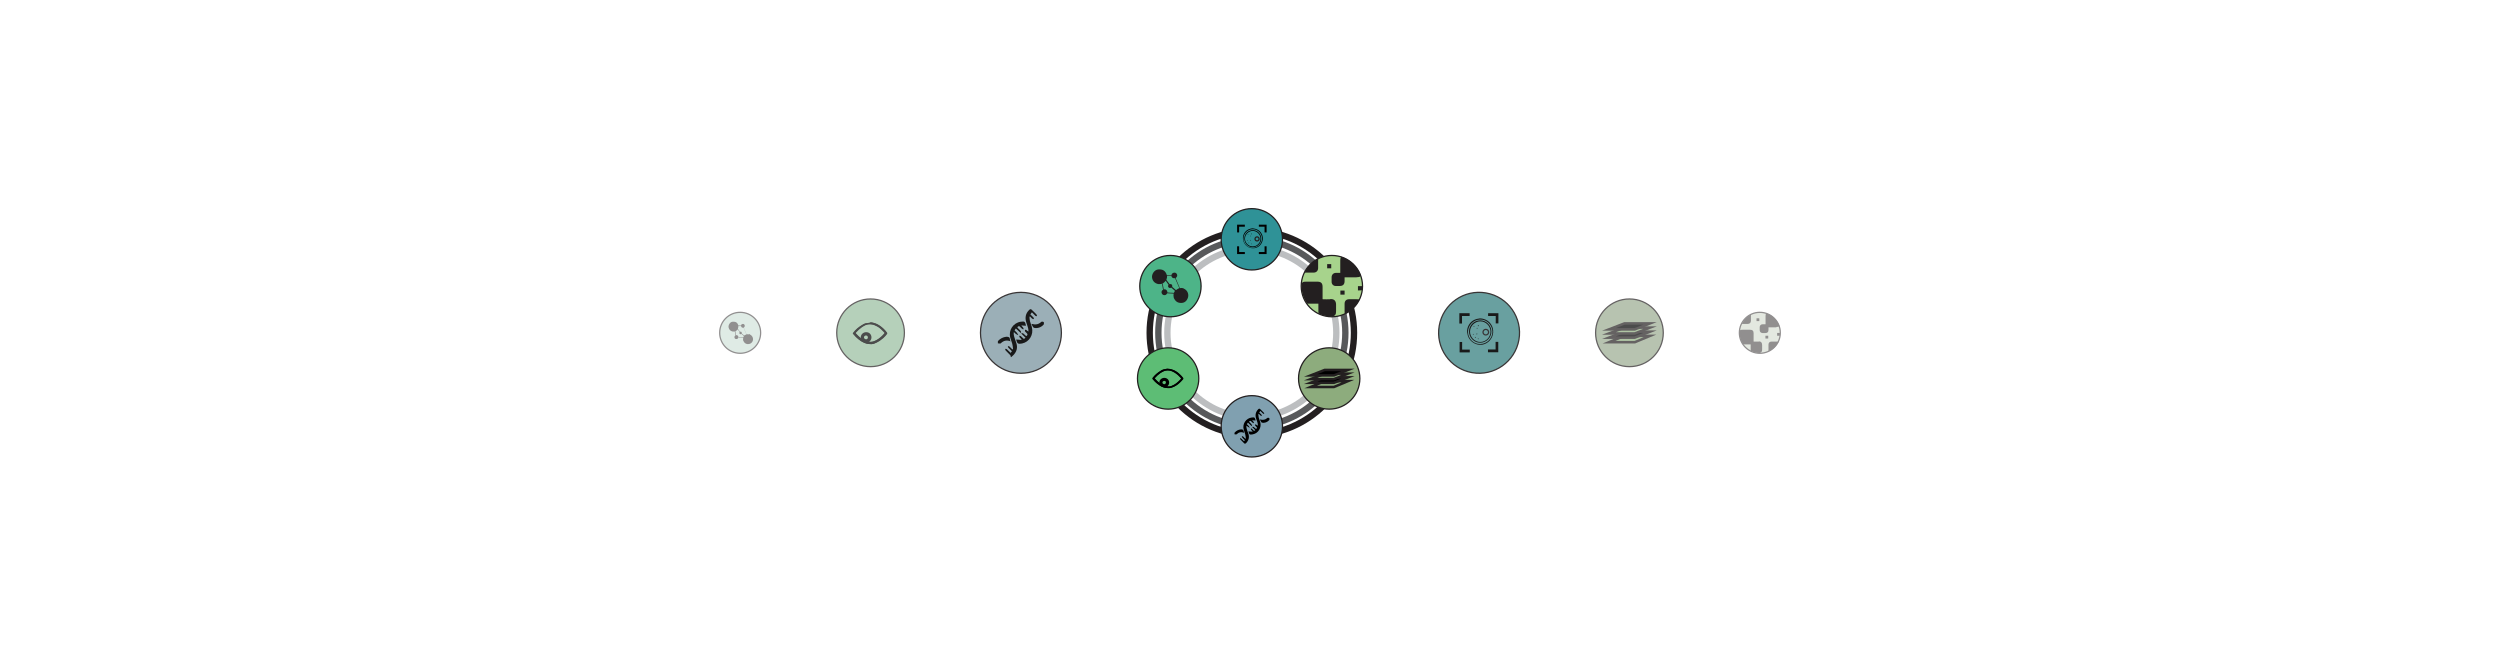
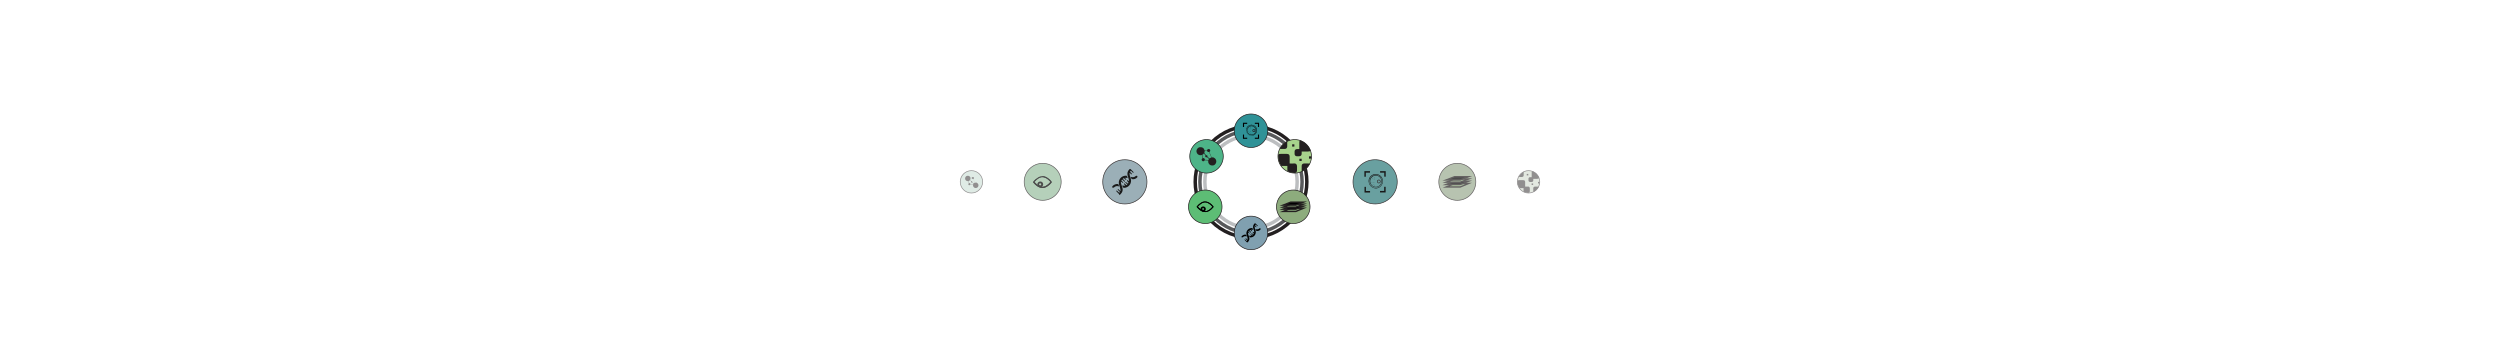
- <svg xmlns="http://www.w3.org/2000/svg" id="Layer_2" data-name="Layer 2" version="1.1" viewBox="0 0 1965.1 523.2">
+ <svg xmlns="http://www.w3.org/2000/svg" id="Layer_2" data-name="Layer 2" version="1.1" viewBox="0 0 3596.7 523.2">
  <defs>
    <style>
      .cls-1 {
        fill: #99aa8f;
      }

      .cls-1, .cls-2, .cls-3, .cls-4, .cls-5, .cls-6, .cls-7, .cls-8, .cls-9, .cls-10, .cls-11, .cls-12, .cls-13, .cls-14, .cls-15, .cls-16 {
        stroke: #231f20;
      }

      .cls-1, .cls-2, .cls-3, .cls-4, .cls-5, .cls-6, .cls-7, .cls-8, .cls-17, .cls-10, .cls-11, .cls-12, .cls-13, .cls-14, .cls-15, .cls-16, .cls-18 {
        stroke-miterlimit: 10;
      }

      .cls-2 {
        fill: #2f9297;
      }

      .cls-3, .cls-6, .cls-17, .cls-18 {
        fill: none;
      }

      .cls-3, .cls-17, .cls-18 {
        stroke-width: 5px;
      }

      .cls-4 {
        fill: #5dbd75;
      }

      .cls-5 {
        fill: #80a0b0;
      }

      .cls-7 {
        fill: #c7d1c1;
      }

      .cls-8 {
        fill: #a7d38c;
      }

      .cls-9 {
        fill: #599696;
        stroke-miterlimit: 10;
        stroke-width: 1px;
      }

      .cls-19, .cls-13 {
        fill: #000;
      }

      .cls-19, .cls-20 {
        stroke-width: 0px;
      }

      .cls-17 {
        stroke: #bcbec0;
      }

      .cls-10 {
        fill: #90a6af;
      }

      .cls-11 {
        fill: #4db488;
      }

      .cls-21 {
        opacity: .5;
      }

      .cls-22 {
        opacity: .9;
      }

      .cls-23 {
        opacity: .7;
      }

      .cls-12, .cls-14 {
        fill: #8dac7d;
      }

      .cls-13, .cls-14 {
        stroke-width: 2px;
      }

      .cls-15 {
        fill: #95bc9d;
      }

      .cls-16 {
        fill: #bfd8cc;
      }

      .cls-18 {
        stroke: #58595b;
      }

      .cls-20 {
        fill: #231f20;
      }
    </style>
  </defs>
  <g>
-     <circle class="cls-3" cx="984" cy="261.6" r="80.3" />
-     <circle class="cls-17" cx="984" cy="261.6" r="66.4" />
-     <circle class="cls-18" cx="984" cy="261.6" r="73.5" />
-     <g>
-       <circle class="cls-4" cx="918.2" cy="297.5" r="24.1" />
-       <path class="cls-19" d="M917.9,289.9c1.5,0,3,.4,4.4,1,1.8.8,3.5,2,4.9,3.4.9.8,1.8,1.8,2.5,2.8.2.4.2.6,0,.9-.8,1-1.7,2-2.6,2.8-.8.7-1.6,1.4-2.5,2-1.2.8-2.5,1.5-3.9,1.9-1.2.4-2.5.5-3.8.3-1.1,0-2.2-.4-3.2-.8-1.5-.6-2.8-1.5-4.1-2.5s-2.5-2.3-3.6-3.6c-.4-.5-.4-.7,0-1.2,1.7-2.2,3.7-3.9,6-5.3s2.4-1.2,3.7-1.5c.7-.2,1.4-.2,2.2-.3h0ZM917.9,303.8h.6c1.4,0,2.7-.5,3.9-1.2,2.3-1.2,4.2-3,5.9-4.9v-.3c-.2-.2-.4-.4-.5-.6-1.3-1.5-2.8-2.8-4.4-3.8-1.3-.8-2.6-1.4-4.1-1.7-1.1-.2-2.1-.2-3.1,0-1.5.3-2.8,1-4.1,1.8-1.7,1.2-3.2,2.5-4.6,4.1v.3c.4.4.7.8,1.1,1.2,1.5,1.6,3.2,2.9,5.2,3.9,1.3.6,2.7,1,4.1,1.1h0Z" />
-       <g>
-         <path class="cls-19" d="M918.3,289.9c1.5,0,3,.4,4.4,1,1.8.8,3.5,2,4.9,3.4.9.8,1.8,1.8,2.5,2.8.2.4.2.6,0,.9-.8,1-1.7,2-2.6,2.8-.8.7-1.6,1.4-2.5,2-1.2.8-2.5,1.5-3.9,1.9-1.2.4-2.5.5-3.8.3-1.1,0-2.2-.4-3.2-.8-1.5-.6-2.8-1.5-4.1-2.5s-2.5-2.3-3.6-3.6c-.4-.5-.4-.7,0-1.2,1.7-2.2,3.7-3.9,6-5.3s2.4-1.2,3.7-1.5c.7-.2,1.4-.2,2.2-.3h0ZM918.2,303.8h.6c1.4,0,2.7-.5,3.9-1.2,2.3-1.2,4.2-3,5.9-4.9v-.3c-.2-.2-.4-.4-.5-.6-1.3-1.5-2.8-2.8-4.4-3.8-1.3-.8-2.6-1.4-4.1-1.7-1-.2-2.1-.2-3.1,0-1.5.3-2.8,1-4.1,1.8-1.7,1.2-3.2,2.5-4.6,4.1v.3c.4.4.7.8,1.1,1.2,1.5,1.6,3.2,2.9,5.2,3.9,1.3.6,2.7,1,4.1,1.1h0Z" />
-         <path class="cls-19" d="M915.2,304.4c-2.2,0-4-1.7-3.9-3.7,0-2.1,1.8-3.7,3.9-3.7s3.8,1.6,3.8,3.7-1.7,3.7-3.8,3.7h0ZM916.5,300.7c0-.8-.5-1.3-1.3-1.3s-1.5.6-1.5,1.3.8,1.3,1.5,1.3,1.2-.6,1.2-1.3h0Z" />
-       </g>
-     </g>
-     <g>
-       <circle class="cls-2" cx="984" cy="188.1" r="24.1" />
-       <g>
-         <path class="cls-19" d="M972.5,193.6h1.5v4.5h4.5v1.6h-6.1v-6.1Z" />
-         <path class="cls-19" d="M995.6,193.6v6.1h-6.1v-1.6h4.5v-4.5h1.6Z" />
-         <path class="cls-19" d="M974,182.7h-1.6v-6.1h6.1v1.6h-4.5v4.5h0Z" />
-         <path class="cls-19" d="M994,182.7v-4.5h-4.5v-1.6h6.1v6.1h-1.6Z" />
+     <circle class="cls-3" cx="1799.8" cy="261.6" r="80.3" transform="translate(342.2 1349.3) rotate(-45)" />
+     <circle class="cls-17" cx="1799.8" cy="261.6" r="66.4" />
+     <circle class="cls-18" cx="1799.8" cy="261.6" r="73.5" />
+     <g>
+       <circle class="cls-4" cx="1734" cy="297.5" r="24.1" />
+       <path class="cls-19" d="M1733.7,289.9c1.5,0,3,.4,4.4,1,1.8.8,3.5,2,4.9,3.4.9.8,1.8,1.8,2.5,2.8.2.4.2.6,0,.9-.8,1-1.7,2-2.6,2.8-.8.7-1.6,1.4-2.5,2-1.2.8-2.5,1.5-3.9,1.9-1.2.4-2.5.5-3.8.3-1.1,0-2.2-.4-3.2-.8-1.5-.6-2.8-1.5-4.1-2.5s-2.5-2.3-3.6-3.6c-.4-.5-.4-.7,0-1.2,1.7-2.2,3.7-3.9,6-5.3s2.4-1.2,3.7-1.5c.7-.2,1.4-.2,2.2-.3h0ZM1733.7,303.8h.6c1.4,0,2.7-.5,3.9-1.2,2.3-1.2,4.2-3,5.9-4.9v-.3c-.2-.2-.4-.4-.5-.6-1.3-1.5-2.8-2.8-4.4-3.8-1.3-.8-2.6-1.4-4.1-1.7-1.1-.2-2.1-.2-3.1,0-1.5.3-2.8,1-4.1,1.8-1.7,1.2-3.2,2.5-4.6,4.1v.3c.4.4.7.8,1.1,1.2,1.5,1.6,3.2,2.9,5.2,3.9,1.3.6,2.7,1,4.1,1.1h0Z" />
+       <g>
+         <path class="cls-19" d="M1734.1,289.9c1.5,0,3,.4,4.4,1,1.8.8,3.5,2,4.9,3.4.9.8,1.8,1.8,2.5,2.8.2.4.2.6,0,.9-.8,1-1.7,2-2.6,2.8-.8.7-1.6,1.4-2.5,2-1.2.8-2.5,1.5-3.9,1.9-1.2.4-2.5.5-3.8.3-1.1,0-2.2-.4-3.2-.8-1.5-.6-2.8-1.5-4.1-2.5s-2.5-2.3-3.6-3.6c-.4-.5-.4-.7,0-1.2,1.7-2.2,3.7-3.9,6-5.3s2.4-1.2,3.7-1.5c.7-.2,1.4-.2,2.2-.3h0ZM1734,303.8h.6c1.4,0,2.7-.5,3.9-1.2,2.3-1.2,4.2-3,5.9-4.9v-.3c-.2-.2-.4-.4-.5-.6-1.3-1.5-2.8-2.8-4.4-3.8-1.3-.8-2.6-1.4-4.1-1.7s-2.1-.2-3.1,0c-1.5.3-2.8,1-4.1,1.8-1.7,1.2-3.2,2.5-4.6,4.1v.3c.4.4.7.8,1.1,1.2,1.5,1.6,3.2,2.9,5.2,3.9,1.3.6,2.7,1,4.1,1.1h0Z" />
+         <path class="cls-19" d="M1731,304.4c-2.2,0-4-1.7-3.9-3.7,0-2.1,1.8-3.7,3.9-3.7s3.8,1.6,3.8,3.7-1.7,3.7-3.8,3.7h0ZM1732.3,300.7c0-.8-.5-1.3-1.3-1.3s-1.5.6-1.5,1.3.8,1.3,1.5,1.3,1.2-.6,1.2-1.3h0Z" />
+       </g>
+     </g>
+     <g>
+       <circle class="cls-2" cx="1799.8" cy="188.1" r="24.1" />
+       <g>
+         <path class="cls-19" d="M1788.3,193.6h1.5v4.5h4.5v1.6h-6.1v-6.1h0Z" />
+         <path class="cls-19" d="M1811.4,193.6v6.1h-6.1v-1.6h4.5v-4.5h1.6Z" />
+         <path class="cls-19" d="M1789.8,182.7h-1.6v-6.1h6.1v1.6h-4.5v4.5h0Z" />
+         <path class="cls-19" d="M1809.8,182.7v-4.5h-4.5v-1.6h6.1v6.1h-1.6Z" />
        <g>
-           <path class="cls-19" d="M985.1,179.6c.6,0,1.2.2,1.8.3,3.6,1,6,4.4,5.7,8.1-.3,3.7-3.1,6.7-6.7,7.1h-1.7c-3.2-.2-6-2.5-6.8-5.6-.2-.6-.2-1.2-.4-1.8v-1.1c.3-3.3,2.5-6,5.8-6.8.5-.2,1.1-.2,1.7-.3h.7ZM984.7,194.8c4,0,7.3-3.3,7.3-7.3s-3.3-7.4-7.3-7.3c-4,0-7.2,3.3-7.3,7.3,0,4.1,3.3,7.4,7.3,7.3Z" />
-           <path class="cls-19" d="M978.1,187.5c0-3.7,3-6.6,6.7-6.6s6.6,3.1,6.6,6.7-3,6.7-6.7,6.7-6.6-3.1-6.6-6.7h0ZM984.7,193.7c3.4,0,6.1-2.8,6.1-6.1s-2.8-6.1-6.1-6.1-6.1,2.8-6.1,6.1,2.8,6.1,6.1,6.1h0Z" />
-           <path class="cls-19" d="M983.2,185.5c-.2.2-.2.2-.4.3,0,0-.2-.2-.2-.3s.2-.2.2-.3l.3.3h0Z" />
-           <path class="cls-19" d="M983.7,183.5c.2.2.3.3.2.4,0,.2-.2.2-.3.4,0,0-.2-.2-.2-.3s0-.2.2-.5h0Z" />
-           <path class="cls-19" d="M981,184.7c-.2-.2-.2-.3-.2-.4,0-.2.2-.2.2-.3,0,0,.2.2.2.3s-.2.2-.2.5h0Z" />
-           <path class="cls-19" d="M983.2,188.8c-.2.2-.2.3-.4.3,0,0-.2-.2-.2-.2,0-.2.2-.2.2-.4,0,0,.2.2.4.2h0Z" />
-           <path class="cls-19" d="M981.7,191.4c-.2-.2-.2-.4-.2-.5,0-.2.2-.2.2-.3,0,0,.2.2.2.3s-.2.2-.2.5Z" />
-           <path class="cls-19" d="M983.5,192.1c-.2-.2-.2-.3-.2-.4,0-.2.2-.2.2-.3,0,0,.2.2.2.3s-.2.2-.2.4h0Z" />
-           <path class="cls-19" d="M980.9,189c-.2.2-.2.2-.4.3,0,0-.2-.2-.2-.2,0-.2.2-.2.2-.3,0,0,.2.2.4.3h0Z" />
-           <circle class="cls-6" cx="988.1" cy="187.8" r="1.6" />
+           <path class="cls-19" d="M1800.9,179.6c.6,0,1.2.2,1.8.3,3.6,1,6,4.4,5.7,8.1-.3,3.7-3.1,6.7-6.7,7.1h-1.7c-3.2-.2-6-2.5-6.8-5.6-.2-.6-.2-1.2-.4-1.8v-1.1c.3-3.3,2.5-6,5.8-6.8.5-.2,1.1-.2,1.7-.3h.7,0ZM1800.5,194.8c4,0,7.3-3.3,7.3-7.3s-3.3-7.4-7.3-7.3c-4,0-7.2,3.3-7.3,7.3,0,4.1,3.3,7.4,7.3,7.3Z" />
+           <path class="cls-19" d="M1793.9,187.5c0-3.7,3-6.6,6.7-6.6s6.6,3.1,6.6,6.7-3,6.7-6.7,6.7-6.6-3.1-6.6-6.7h0ZM1800.5,193.7c3.4,0,6.1-2.8,6.1-6.1s-2.8-6.1-6.1-6.1-6.1,2.8-6.1,6.1,2.8,6.1,6.1,6.1h0Z" />
+           <path class="cls-19" d="M1799,185.5q-.2.2-.4.3s-.2-.2-.2-.3.2-.2.2-.3l.3.3h.1Z" />
+           <path class="cls-19" d="M1799.5,183.5c.2.2.3.3.2.4,0,.2-.2.2-.3.4,0,0-.2-.2-.2-.3s0-.2.2-.5h0Z" />
+           <path class="cls-19" d="M1796.8,184.7c-.2-.2-.2-.3-.2-.4,0-.2.2-.2.2-.3,0,0,.2.2.2.3s-.2.2-.2.5h0Z" />
+           <path class="cls-19" d="M1799,188.8c-.2.2-.2.3-.4.3l-.2-.2c0-.2.2-.2.2-.4,0,0,.2.2.4.2h0Z" />
+           <path class="cls-19" d="M1797.5,191.4c-.2-.2-.2-.4-.2-.5,0-.2.2-.2.2-.3,0,0,.2.2.2.3s-.2.2-.2.5Z" />
+           <path class="cls-19" d="M1799.3,192.1c-.2-.2-.2-.3-.2-.4,0-.2.2-.2.2-.3,0,0,.2.2.2.3s-.2.2-.2.4h0Z" />
+           <path class="cls-19" d="M1796.7,189q-.2.2-.4.3l-.2-.2c0-.2.2-.2.2-.3,0,0,.2.2.4.3h0Z" />
+           <circle class="cls-6" cx="1803.9" cy="187.8" r="1.6" />
        </g>
      </g>
    </g>
    <g>
-       <circle class="cls-11" cx="920" cy="224.9" r="24.1" />
-       <g>
-         <path class="cls-20" d="M930.5,226.7c-.2,0-.5-.2-.7-.2-.8-.2-1.6-.2-2.4,0-1.1-2.6-2.2-5.2-3.3-7.9.5-.4.9-.9,1.2-1.6v-.9c-.2-1-1-1.7-1.9-1.8-1.2,0-2.1.5-2.5,1.5,0,.2,0,.3-.2.5v.5c.3,1,.8,1.8,2,1.9h.9c0,.2.2.2.2.3,1.1,2.5,2.1,5,3.2,7.5-.8.3-1.6.7-2.3,1.3-.2.2-.4.2-.6,0-.8-.8-1.8-1.5-2.7-2.3h0c0-.4.2-.7,0-1.1-.2-.6-.7-1.2-1.1-1.1s-.7,0-1,0c-.8-1.1-1.6-2.2-2.5-3.3.4-1.1.6-2.2.6-3.2h3.2v-.5h-3.4c-1.1-3.7-3.5-4.8-6.8-4.5-2.9.2-5.4,3.7-4.8,6.7.5,2.6,2.2,4.2,4.8,4.8h.6c.8,0,1.5,0,2.2-.2.2,0,.4-.2.5-.2,1.1-.5,1.8-1.3,2.6-2.2.8,1,1.5,2.1,2.2,3.1-.2.5-.5.9-.3,1.5.3,1,1.3,1.4,2.5.8.8.8,1.8,1.5,2.6,2.3.3.2.3.4,0,.7-.2.3-.4.7-.6,1.1-1.8,0-3.7-.2-5.5-.3v.6l5.4.3c-.3,1-.2,2.1,0,3.1,0,.2.2.4.2.6,1,2.2,2.7,3.5,5.1,3.6,2.5.2,4.4-.9,5.5-3.2,1.5-2.9.4-6.8-3.2-8.2h-.2,0Z" />
-         <path class="cls-20" d="M914.9,227.6h-.2c0,0,0-.2,0-.3-.3-1.5-.5-3-.8-4.5-.2,0-.4.2-.5.2.3,1.6.6,3.2.8,4.8-.2.2-.3.2-.5.3-.7.6-.9,1.7-.5,2.5.4.9,1.2,1.5,2.2,1.4,1.2,0,1.7-.8,2.2-1.8v-.6c0-1.3-1.2-2.4-2.5-2.2h0Z" />
-       </g>
-     </g>
-     <g>
-       <circle class="cls-12" cx="1044.8" cy="297.5" r="24.1" />
-       <g>
-         <polygon class="cls-14" points="1048.5 304.2 1030.2 304.2 1041.2 299.6 1059.5 299.6 1048.5 304.2" />
-         <polygon class="cls-13" points="1048.5 300.9 1030.2 300.9 1041.2 296.6 1059.5 296.6 1048.5 300.9" />
-         <polygon class="cls-14" points="1048.5 298 1030.2 298 1041.2 293.7 1059.5 293.7 1048.5 298" />
-         <polygon class="cls-13" points="1048.5 295.1 1030.2 295.1 1041.2 290.8 1059.5 290.8 1048.5 295.1" />
-       </g>
-     </g>
-     <g>
-       <circle class="cls-5" cx="984" cy="335.1" r="24.1" />
-       <g>
-         <path class="cls-19" d="M977.6,347.2c.4-.5.6-.8.9-1.2-.7-.7-1.5-1.4-2.1-2.2-.2-.2-.2-.6-.3-.9.3,0,.8,0,1,.2.6.5,1.2,1.2,1.7,1.7.2,0,.3,0,.5-.2-.2-1.1-.2-2.2-.5-3.2-.3-1.2-.9-2.5-1.2-3.8-1.2-4.4,1.8-8.8,6.2-9.4,2.4-.3,2.5-.2,3.2,2.3-.8,0-1.7,0-2.5-.2,0,0-.2.2-.2.2.4.4.8.7,1,1.1.2.3.2.7.4,1-.3,0-.8,0-1-.3-.4-.2-.7-.6-1-.9-.6-.8-1.2-.8-1.9,0,.6,1.2,2.2,1.7,2.3,3.2l-.3.3c-.9-.8-1.8-1.7-2.9-2.7-.2.4-.5.7-.8,1.2.5.5,1,.8,1.4,1.4.4.5.6,1,.9,1.5-.5-.2-1.1-.5-1.5-.8-.3-.2-.6-.5-.8-.8-.2,0-.2,0-.4,0,0,.8,0,1.7.3,2.5.3,1.2.8,2.5,1.3,3.8.9,2.8.2,5.2-1.8,7.3-.5.5-1.2.7-1.7,0-1-1-2-2-2.9-3-.2-.2-.2-.5-.2-.8.3,0,.8,0,.9.2.8.7,1.5,1.5,2.3,2.2h0l-.2.2h0Z" />
-         <path class="cls-19" d="M985.5,338.9c.5-.3.7-.5,1.2-.8l-2.5-2.5c.6-.2,1.2-.2,1.7.4.5.5.9.8,1.4,1.2.9-.6.9-1.2.2-1.8-.3-.3-.7-.6-.9-1-.2-.2,0-.5,0-.8.2,0,.5,0,.8.2.4.2.6.6,1.3.8,0-.7,0-1.5-.2-2.2-.3-1.2-.8-2.3-1.2-3.5-.8-2.6-.3-5.1,1.6-7.1.6-.7,1.2-.8,1.9,0,.9.9,1.8,1.8,2.7,2.7.2.2.2.5.2.8-.3,0-.7,0-.9-.2-.7-.6-1.4-1.3-2.1-2.1-.3.5-.6.8-.9,1.2.6.6,1.3,1.2,1.8,1.8.2.2.2.6.2.9-.3,0-.7,0-.9-.2-.5-.4-.9-.9-1.4-1.4-.2,0-.2,0-.4.2,0,.9.2,1.8.3,2.7.3,1.2.8,2.4,1.2,3.6,1.2,4.3-1.5,8.8-5.8,9.6-2.5.5-2.9.2-3.5-2.3,1,0,2.1.2,3.1.2,0,0,0-.2.2-.3-.5-.5-.9-.8-1.2-1.3-.2-.2-.2-.6-.2-.9.3,0,.6,0,.8.2.6.5,1.2,1.2,1.8,1.8h-.2Z" />
-         <path class="cls-19" d="M977.9,340.2c-2.3-.9-4.2-.5-5.9,1.2-.3.2-1.1,0-1.6,0,0-.5-.2-1.2.2-1.5,1.3-1.4,2.9-2.2,4.8-2.4,1.2,0,2.1.2,2.2,1.5,0,.4.2.7.3,1.2h0Z" />
-         <path class="cls-19" d="M990.5,329.7c2.2.6,4,.4,5.7-1.2.2-.2,1.2-.2,1.5.2s.2,1.2,0,1.5c-1.5,1.6-3.5,2.5-5.8,2-.6-.2-1-1.4-1.5-2.2,0,0,.2-.2.2-.3h0Z" />
-       </g>
-     </g>
-     <g>
-       <circle class="cls-8" cx="1046.9" cy="224.9" r="24.1" />
-       <g>
-         <path class="cls-20" d="M1067.4,228.3c1.2,0,2.3,0,3.4-.2v-3.2h-3.4v3.4Z" />
-         <path class="cls-20" d="M1053.6,231.6h3.3v-3.2h-3.3v3.2Z" />
-         <path class="cls-20" d="M1046.4,207.6h-3.2v3.3h3.2v-3.3Z" />
-         <path class="cls-20" d="M1068.7,235.5c-.6-.2-1.4-.3-2.5-.3h-5.8c-2.2,0-3.5,1.4-3.5,3.5v5.9c0,2,0,1.5.2,2.1,5-2.3,9.1-6.3,11.6-11.2h0Z" />
-         <path class="cls-20" d="M1045.7,235.2c-2,.2-4,0-6.1,0v-9.7c0-2.9-1.2-4.1-4.1-4.1h-8.6c-2.9,0-3,.3-3.8,1.5v2c0,5.1,1.6,9.9,4.4,13.8h8.8v5.9c0,.8,0,1.3.2,1.8,3.2,1.6,6.9,2.5,10.8,2.5h.2c2.2-1,2.7-1.8,2.7-4.4v-5.1c0-2.8-1.5-4.5-4.3-4.3h-.2,0Z" />
-         <path class="cls-20" d="M1025.3,214.3h7.1c2.3,0,3.7-1.4,3.7-3.7v-5.8c0-1.9,0-1.2,0-1.6-4.6,2.4-8.4,6.3-10.7,11h-.2Z" />
-         <path class="cls-20" d="M1066.3,217.9c1.9,0,2.8-.2,3.5-1.2-2.5-7.1-8.3-12.6-15.4-14.9-.7.7-.9,1.6-.9,3.2v9.5h-3.5c-1.9,0-3.3,1.5-3.3,3.4v3.7c0,1.8,1.4,3.2,3.2,3.2h3.2c2.5,0,3.8-1.3,3.8-3.8v-3h9.5,0Z" />
+       <circle class="cls-11" cx="1735.8" cy="224.9" r="24.1" />
+       <g>
+         <path class="cls-20" d="M1746.3,226.7c-.2,0-.5-.2-.7-.2-.8-.2-1.6-.2-2.4,0-1.1-2.6-2.2-5.2-3.3-7.9.5-.4.9-.9,1.2-1.6v-.9c-.2-1-1-1.7-1.9-1.8-1.2,0-2.1.5-2.5,1.5,0,.2,0,.3-.2.5v.5c.3,1,.8,1.8,2,1.9h.9c0,.2.2.2.2.3,1.1,2.5,2.1,5,3.2,7.5-.8.3-1.6.7-2.3,1.3-.2.2-.4.2-.6,0-.8-.8-1.8-1.5-2.7-2.3h0c0-.4.2-.7,0-1.1-.2-.6-.7-1.2-1.1-1.1s-.7,0-1,0c-.8-1.1-1.6-2.2-2.5-3.3.4-1.1.6-2.2.6-3.2h3.2v-.5h-3.4c-1.1-3.7-3.5-4.8-6.8-4.5-2.9.2-5.4,3.7-4.8,6.7.5,2.6,2.2,4.2,4.8,4.8h.6c.8,0,1.5,0,2.2-.2.2,0,.4-.2.5-.2,1.1-.5,1.8-1.3,2.6-2.2.8,1,1.5,2.1,2.2,3.1-.2.5-.5.9-.3,1.5.3,1,1.3,1.4,2.5.8.8.8,1.8,1.5,2.6,2.3.3.2.3.4,0,.7-.2.3-.4.7-.6,1.1-1.8,0-3.7-.2-5.5-.3v.6l5.4.3c-.3,1-.2,2.1,0,3.1,0,.2.2.4.2.6,1,2.2,2.7,3.5,5.1,3.6,2.5.2,4.4-.9,5.5-3.2,1.5-2.9.4-6.8-3.2-8.2h-.2.5Z" />
+         <path class="cls-20" d="M1730.7,227.6h-.2v-.3c-.3-1.5-.5-3-.8-4.5-.2,0-.4.2-.5.2.3,1.6.6,3.2.8,4.8-.2.2-.3.2-.5.3-.7.6-.9,1.7-.5,2.5.4.9,1.2,1.5,2.2,1.4,1.2,0,1.7-.8,2.2-1.8v-.6c0-1.3-1.2-2.4-2.5-2.2h0l-.2.2Z" />
+       </g>
+     </g>
+     <g>
+       <circle class="cls-12" cx="1860.6" cy="297.5" r="24.1" />
+       <g>
+         <polygon class="cls-14" points="1864.3 304.2 1846 304.2 1857 299.6 1875.3 299.6 1864.3 304.2" />
+         <polygon class="cls-13" points="1864.3 300.9 1846 300.9 1857 296.6 1875.3 296.6 1864.3 300.9" />
+         <polygon class="cls-14" points="1864.3 298 1846 298 1857 293.7 1875.3 293.7 1864.3 298" />
+         <polygon class="cls-13" points="1864.3 295.1 1846 295.1 1857 290.8 1875.3 290.8 1864.3 295.1" />
+       </g>
+     </g>
+     <g>
+       <circle class="cls-5" cx="1799.8" cy="335.1" r="24.1" />
+       <g>
+         <path class="cls-19" d="M1793.4,347.2c.4-.5.6-.8.9-1.2-.7-.7-1.5-1.4-2.1-2.2-.2-.2-.2-.6-.3-.9.3,0,.8,0,1,.2.6.5,1.2,1.2,1.7,1.7.2,0,.3,0,.5-.2-.2-1.1-.2-2.2-.5-3.2-.3-1.2-.9-2.5-1.2-3.8-1.2-4.4,1.8-8.8,6.2-9.4,2.4-.3,2.5-.2,3.2,2.3-.8,0-1.7,0-2.5-.2l-.2.2c.4.4.8.7,1,1.1.2.3.2.7.4,1-.3,0-.8,0-1-.3-.4-.2-.7-.6-1-.9-.6-.8-1.2-.8-1.9,0,.6,1.2,2.2,1.7,2.3,3.2l-.3.3c-.9-.8-1.8-1.7-2.9-2.7-.2.4-.5.7-.8,1.2.5.5,1,.8,1.4,1.4.4.5.6,1,.9,1.5-.5-.2-1.1-.5-1.5-.8-.3-.2-.6-.5-.8-.8h-.4c0,.8,0,1.7.3,2.5.3,1.2.8,2.5,1.3,3.8.9,2.8.2,5.2-1.8,7.3-.5.5-1.2.7-1.7,0-1-1-2-2-2.9-3-.2-.2-.2-.5-.2-.8.3,0,.8,0,.9.2.8.7,1.5,1.5,2.3,2.2h0l-.2.2h-.1Z" />
+         <path class="cls-19" d="M1801.3,338.9c.5-.3.7-.5,1.2-.8l-2.5-2.5c.6-.2,1.2-.2,1.7.4.5.5.9.8,1.4,1.2.9-.6.9-1.2.2-1.8-.3-.3-.7-.6-.9-1-.2-.2,0-.5,0-.8.2,0,.5,0,.8.2.4.2.6.6,1.3.8,0-.7,0-1.5-.2-2.2-.3-1.2-.8-2.3-1.2-3.5-.8-2.6-.3-5.1,1.6-7.1.6-.7,1.2-.8,1.9,0,.9.9,1.8,1.8,2.7,2.7s.2.5.2.8c-.3,0-.7,0-.9-.2-.7-.6-1.4-1.3-2.1-2.1-.3.5-.6.8-.9,1.2.6.6,1.3,1.2,1.8,1.8.2.2.2.6.2.9-.3,0-.7,0-.9-.2-.5-.4-.9-.9-1.4-1.4q-.2,0-.4.2c0,.9.2,1.8.3,2.7.3,1.2.8,2.4,1.2,3.6,1.2,4.3-1.5,8.8-5.8,9.6-2.5.5-2.9.2-3.5-2.3,1,0,2.1.2,3.1.2,0,0,0-.2.2-.3-.5-.5-.9-.8-1.2-1.3-.2-.2-.2-.6-.2-.9.3,0,.6,0,.8.2.6.5,1.2,1.2,1.8,1.8h-.3Z" />
+         <path class="cls-19" d="M1793.7,340.2c-2.3-.9-4.2-.5-5.9,1.2-.3.2-1.1,0-1.6,0,0-.5-.2-1.2.2-1.5,1.3-1.4,2.9-2.2,4.8-2.4,1.2,0,2.1.2,2.2,1.5,0,.4.2.7.3,1.2h0Z" />
+         <path class="cls-19" d="M1806.3,329.7c2.2.6,4,.4,5.7-1.2.2-.2,1.2-.2,1.5.2s.2,1.2,0,1.5c-1.5,1.6-3.5,2.5-5.8,2-.6-.2-1-1.4-1.5-2.2,0,0,.2-.2.2-.3h-.1Z" />
+       </g>
+     </g>
+     <g>
+       <circle class="cls-8" cx="1862.7" cy="224.9" r="24.1" />
+       <g>
+         <path class="cls-20" d="M1883.2,228.3c1.2,0,2.3,0,3.4-.2v-3.2h-3.4v3.4Z" />
+         <path class="cls-20" d="M1869.4,231.6h3.3v-3.2h-3.3v3.2Z" />
+         <path class="cls-20" d="M1862.2,207.6h-3.2v3.3h3.2v-3.3Z" />
+         <path class="cls-20" d="M1884.5,235.5c-.6-.2-1.4-.3-2.5-.3h-5.8c-2.2,0-3.5,1.4-3.5,3.5v5.9c0,2,0,1.5.2,2.1,5-2.3,9.1-6.3,11.6-11.2h0Z" />
+         <path class="cls-20" d="M1861.5,235.2c-2,.2-4,0-6.1,0v-9.7c0-2.9-1.2-4.1-4.1-4.1h-8.6c-2.9,0-3,.3-3.8,1.5v2c0,5.1,1.6,9.9,4.4,13.8h8.8v5.9c0,.8,0,1.3.2,1.8,3.2,1.6,6.9,2.5,10.8,2.5h.2c2.2-1,2.7-1.8,2.7-4.4v-5.1c0-2.8-1.5-4.5-4.3-4.3h-.2Z" />
+         <path class="cls-20" d="M1841.1,214.3h7.1c2.3,0,3.7-1.4,3.7-3.7v-5.8c0-1.9,0-1.2,0-1.6-4.6,2.4-8.4,6.3-10.7,11h-.2,0Z" />
+         <path class="cls-20" d="M1882.1,217.9c1.9,0,2.8-.2,3.5-1.2-2.5-7.1-8.3-12.6-15.4-14.9-.7.7-.9,1.6-.9,3.2v9.5h-3.5c-1.9,0-3.3,1.5-3.3,3.4v3.7c0,1.8,1.4,3.2,3.2,3.2h3.2c2.5,0,3.8-1.3,3.8-3.8v-3h9.5,0Z" />
      </g>
    </g>
  </g>
  <g class="cls-22">
-     <circle class="cls-9" cx="1162.6" cy="261.6" r="31.8" transform="translate(703.1 1361.1) rotate(-80)" />
-     <g>
-       <path class="cls-19" d="M1147.3,268.8h2v6h6v2.2h-8v-8.1h0Z" />
-       <path class="cls-19" d="M1177.7,268.8v8.1h-8.1v-2.2h6v-6h2.2,0Z" />
-       <path class="cls-19" d="M1149.3,254.3h-2.2v-8.1h8.1v2.2h-6v6h0Z" />
-       <path class="cls-19" d="M1175.7,254.3v-5.9h-6v-2.2h8.1v8h-2.2,0Z" />
-       <g>
-         <path class="cls-19" d="M1163.9,250.3c.8,0,1.5.2,2.3.4,4.8,1.3,7.9,5.8,7.5,10.8-.4,4.8-4.1,8.8-8.8,9.5-.3,0-.7,0-1,0h-1.2c-4.1-.3-7.9-3.4-9-7.4-.2-.8-.3-1.6-.5-2.5v-1.4c.4-4.4,3.4-7.9,7.6-9,.7-.2,1.4-.3,2.2-.4h.9,0ZM1163.5,270.4c5.3,0,9.6-4.4,9.6-9.6s-4.4-9.8-9.6-9.6c-5.3,0-9.5,4.4-9.6,9.6,0,5.4,4.4,9.8,9.6,9.6Z" />
-         <path class="cls-19" d="M1154.7,260.6c0-4.8,3.9-8.8,8.8-8.8s8.8,4.1,8.8,8.8-3.9,8.8-8.8,8.8-8.8-4.1-8.8-8.8h0ZM1163.5,268.8c4.5,0,8.1-3.7,8.1-8.1s-3.7-8.1-8-8.1-8.1,3.7-8.1,8.1,3.7,8.1,8,8.1h0Z" />
-         <path class="cls-19" d="M1161.5,258c-.2.2-.3.3-.5.4,0,0-.3-.3-.3-.4s.2-.3.3-.4l.4.4h.2Z" />
-         <path class="cls-19" d="M1162,255.5c.2.3.4.4.3.5,0,.2-.2.3-.4.5,0,0-.3-.3-.3-.4s0-.3.3-.6h0Z" />
-         <path class="cls-19" d="M1158.6,257c-.2-.3-.3-.4-.3-.5,0-.2.2-.3.3-.4,0,0,.3.2.3.4s-.2.3-.3.6h0Z" />
-         <path class="cls-19" d="M1161.3,262.5c-.2.2-.3.4-.5.4,0,0-.3-.2-.3-.3,0-.2.2-.3.3-.5,0,0,.2.2.5.3h0v.2Z" />
-         <path class="cls-19" d="M1159.6,265.8c-.2-.3-.3-.5-.3-.6,0-.2.2-.3.3-.4,0,0,.3.2.3.4s-.2.3-.3.6Z" />
-         <path class="cls-19" d="M1161.9,266.8c-.2-.3-.3-.4-.3-.5,0-.2.2-.3.3-.4,0,0,.3.3.3.4s-.2.3-.3.5h0Z" />
-         <path class="cls-19" d="M1158.5,262.7c-.2.2-.3.3-.5.4,0,0-.3-.2-.3-.3,0-.2.2-.3.3-.4,0,0,.2.2.5.4h0Z" />
-         <circle class="cls-6" cx="1167.9" cy="261.1" r="2.2" />
+     <circle class="cls-9" cx="1978.4" cy="261.6" r="31.8" transform="translate(1377.2 2164.5) rotate(-80)" />
+     <g>
+       <path class="cls-19" d="M1963.1,268.8h2v6h6v2.2h-8v-8.1h0Z" />
+       <path class="cls-19" d="M1993.5,268.8v8.1h-8.1v-2.2h6v-6h2.2,0Z" />
+       <path class="cls-19" d="M1965.1,254.3h-2.2v-8.1h8.1v2.2h-6v6h0Z" />
+       <path class="cls-19" d="M1991.5,254.3v-5.9h-6v-2.2h8.1v8h-2.2,0Z" />
+       <g>
+         <path class="cls-19" d="M1979.7,250.3c.8,0,1.5.2,2.3.4,4.8,1.3,7.9,5.8,7.5,10.8-.4,4.8-4.1,8.8-8.8,9.5h-2.2c-4.1-.3-7.9-3.4-9-7.4-.2-.8-.3-1.6-.5-2.5v-1.4c.4-4.4,3.4-7.9,7.6-9,.7-.2,1.4-.3,2.2-.4h.9ZM1979.3,270.4c5.3,0,9.6-4.4,9.6-9.6s-4.4-9.8-9.6-9.6c-5.3,0-9.5,4.4-9.6,9.6,0,5.4,4.4,9.8,9.6,9.6Z" />
+         <path class="cls-19" d="M1970.5,260.6c0-4.8,3.9-8.8,8.8-8.8s8.8,4.1,8.8,8.8-3.9,8.8-8.8,8.8-8.8-4.1-8.8-8.8h0ZM1979.3,268.8c4.5,0,8.1-3.7,8.1-8.1s-3.7-8.1-8-8.1-8.1,3.7-8.1,8.1,3.7,8.1,8,8.1h0Z" />
+         <path class="cls-19" d="M1977.3,258c-.2.2-.3.3-.5.4,0,0-.3-.3-.3-.4s.2-.3.3-.4l.4.4h.2,0Z" />
+         <path class="cls-19" d="M1977.8,255.5c.2.3.4.4.3.5,0,.2-.2.3-.4.5,0,0-.3-.3-.3-.4s0-.3.3-.6h0Z" />
+         <path class="cls-19" d="M1974.4,257c-.2-.3-.3-.4-.3-.5,0-.2.2-.3.3-.4,0,0,.3.2.3.4s-.2.3-.3.6h0Z" />
+         <path class="cls-19" d="M1977.1,262.5c-.2.2-.3.4-.5.4,0,0-.3-.2-.3-.3,0-.2.2-.3.3-.5,0,0,.2.2.5.3h0v.2h0Z" />
+         <path class="cls-19" d="M1975.4,265.8c-.2-.3-.3-.5-.3-.6,0-.2.2-.3.3-.4,0,0,.3.2.3.4s-.2.3-.3.6Z" />
+         <path class="cls-19" d="M1977.7,266.8c-.2-.3-.3-.4-.3-.5,0-.2.2-.3.3-.4,0,0,.3.3.3.4s-.2.3-.3.5h0Z" />
+         <path class="cls-19" d="M1974.3,262.7c-.2.2-.3.3-.5.4,0,0-.3-.2-.3-.3,0-.2.2-.3.3-.4,0,0,.2.2.5.4h0Z" />
+         <circle class="cls-6" cx="1983.7" cy="261.1" r="2.2" />
      </g>
    </g>
  </g>
  <g class="cls-21">
-     <circle class="cls-7" cx="1383.3" cy="261.6" r="16.1" />
-     <g>
-       <path class="cls-20" d="M1396.9,263.9h2.2v-2.2h-2.2v2.2h0Z" />
-       <path class="cls-20" d="M1387.7,266.1h2.2v-2.2h-2.2v2.2Z" />
-       <path class="cls-20" d="M1382.9,250.2h-2.2v2.2h2.2v-2.2Z" />
-       <path class="cls-20" d="M1397.9,268.7c-.4-.2-.9-.2-1.6-.2h-3.8c-1.5,0-2.4.9-2.4,2.4v3.9c0,1.3,0,1,.2,1.4,3.3-1.5,6.1-4.2,7.8-7.5h0Z" />
-       <path class="cls-20" d="M1382.5,268.5c-1.3,0-2.7,0-4.1,0v-6.5c0-1.9-.8-2.8-2.8-2.8h-5.8c-1.9,0-2,.2-2.5,1v1.3c0,3.5,1.1,6.6,2.9,9.2h5.9v5.1c2.2,1.1,4.6,1.7,7.2,1.7h0c1.5-.7,1.8-1.2,1.8-2.9v-3.4c0-1.9-1-3-2.8-2.8h.2Z" />
-       <path class="cls-20" d="M1369,254.6h4.8c1.5,0,2.5-.9,2.5-2.5v-3.8c0-1.3,0-.8,0-1.1-3.1,1.6-5.6,4.2-7.1,7.3h0,0Z" />
-       <path class="cls-20" d="M1396.3,257c1.3,0,1.9-.2,2.4-.8-1.7-4.7-5.5-8.4-10.3-9.9-.5.5-.6,1.1-.6,2.2v6.4h-2.4c-1.3,0-2.2,1-2.2,2.2v2.5c0,1.2.9,2.1,2.2,2.2h2.2c1.7,0,2.5-.8,2.5-2.5v-2h6.3Z" />
+     <circle class="cls-7" cx="2199.1" cy="261.6" r="16.1" />
+     <g>
+       <path class="cls-20" d="M2212.7,263.9h2.2v-2.2h-2.2v2.2h0Z" />
+       <path class="cls-20" d="M2203.5,266.1h2.2v-2.2h-2.2v2.2Z" />
+       <path class="cls-20" d="M2198.7,250.2h-2.2v2.2h2.2v-2.2Z" />
+       <path class="cls-20" d="M2213.7,268.7c-.4-.2-.9-.2-1.6-.2h-3.8c-1.5,0-2.4.9-2.4,2.4v3.9c0,1.3,0,1,.2,1.4,3.3-1.5,6.1-4.2,7.8-7.5h-.2Z" />
+       <path class="cls-20" d="M2198.3,268.5h-4.1v-6.5c0-1.9-.8-2.8-2.8-2.8h-5.8c-1.9,0-2,.2-2.5,1v1.3c0,3.5,1.1,6.6,2.9,9.2h5.9v5.1c2.2,1.1,4.6,1.7,7.2,1.7h0c1.5-.7,1.8-1.2,1.8-2.9v-3.4c0-1.9-1-3-2.8-2.8h.2Z" />
+       <path class="cls-20" d="M2184.8,254.6h4.8c1.5,0,2.5-.9,2.5-2.5v-3.8c0-1.3,0-.8,0-1.1-3.1,1.6-5.6,4.2-7.1,7.3h-.2Z" />
+       <path class="cls-20" d="M2212.1,257c1.3,0,1.9-.2,2.4-.8-1.7-4.7-5.5-8.4-10.3-9.9-.5.5-.6,1.1-.6,2.2v6.4h-2.4c-1.3,0-2.2,1-2.2,2.2v2.5c0,1.2.9,2.1,2.2,2.2h2.2c1.7,0,2.5-.8,2.5-2.5v-2h6.3v-.3Z" />
    </g>
  </g>
  <g class="cls-23">
-     <circle class="cls-1" cx="1280.8" cy="261.6" r="26.6" />
-     <g>
-       <polygon class="cls-14" points="1285 269 1264.7 269 1276.9 264 1297 264 1285 269" />
-       <polygon class="cls-13" points="1285 265.4 1264.7 265.4 1276.9 260.7 1297 260.7 1285 265.4" />
-       <polygon class="cls-14" points="1285 262.1 1264.7 262.1 1276.9 257.5 1297 257.5 1285 262.1" />
-       <polygon class="cls-13" points="1285 258.9 1264.7 258.9 1276.9 254.2 1297 254.2 1285 258.9" />
+     <circle class="cls-1" cx="2096.6" cy="261.6" r="26.6" />
+     <g>
+       <polygon class="cls-14" points="2100.8 269 2080.5 269 2092.7 264 2112.8 264 2100.8 269" />
+       <polygon class="cls-13" points="2100.8 265.4 2080.5 265.4 2092.7 260.7 2112.8 260.7 2100.8 265.4" />
+       <polygon class="cls-14" points="2100.8 262.1 2080.5 262.1 2092.7 257.5 2112.8 257.5 2100.8 262.1" />
+       <polygon class="cls-13" points="2100.8 258.9 2080.5 258.9 2092.7 254.2 2112.8 254.2 2100.8 258.9" />
    </g>
  </g>
  <g class="cls-22">
-     <circle class="cls-10" cx="802.5" cy="261.6" r="31.8" />
-     <g>
-       <path class="cls-19" d="M794.2,277.7c.5-.6.8-1.2,1.2-1.6-.9-.9-1.9-1.8-2.8-2.8-.3-.3-.3-.8-.4-1.2.4,0,1,0,1.3.3.8.7,1.5,1.5,2.2,2.2.2,0,.4,0,.6-.2-.2-1.4-.2-2.8-.6-4.1-.4-1.6-1.2-3.2-1.6-5-1.5-5.8,2.3-11.5,8.2-12.4,3.2-.4,3.4-.3,4.2,3.1-1.2,0-2.2,0-3.4-.2,0,0-.2.2-.2.3.5.5,1,.9,1.3,1.4.3.4.3.9.5,1.3-.4,0-1,0-1.3-.4-.5-.3-.9-.8-1.3-1.2-.8-1.2-1.6-1-2.5,0,.8,1.5,2.8,2.2,3.1,4.1l-.4.4c-1.2-1.2-2.5-2.2-3.8-3.5-.3.5-.7.9-1,1.5.6.6,1.3,1.2,1.8,1.8.5.6.8,1.3,1.2,2-.7-.3-1.4-.6-2-1-.4-.3-.8-.7-1.2-1.2h-.5c0,1.2,0,2.2.4,3.4.4,1.6,1.2,3.2,1.7,5,1.2,3.8.2,6.9-2.5,9.6s-1.5.9-2.2,0c-1.3-1.3-2.6-2.6-3.8-3.9-.2-.2-.2-.7-.3-1.2.4,0,1,0,1.2.2,1,.9,1.9,1.9,3.1,2.9h0l-.3.2h0v.2h0Z" />
-       <path class="cls-19" d="M804.5,266.7c.6-.4.9-.7,1.6-1.2l-3.4-3.4c.8-.4,1.5-.2,2.2.5s1.2,1.2,1.8,1.6c1.2-.8,1.2-1.6.2-2.5-.4-.4-.9-.8-1.2-1.3-.2-.3,0-.7,0-1.2.3,0,.7,0,1,.2.5.3.8.8,1.7,1.2,0-.9,0-1.9-.3-2.8-.4-1.6-1-3.1-1.5-4.7-1-3.5-.4-6.7,2.2-9.3.8-.9,1.6-1.2,2.5,0,1.2,1.2,2.5,2.3,3.5,3.5.2.2.2.7.3,1.2-.4,0-.9,0-1.2-.2-.9-.8-1.8-1.7-2.8-2.8-.4.6-.8,1-1.2,1.6.8.8,1.7,1.6,2.5,2.5.2.3.2.8.3,1.2-.4,0-.9,0-1.2-.2-.7-.5-1.2-1.2-1.8-1.8-.2,0-.3,0-.5.2,0,1.2.2,2.5.4,3.5.4,1.6,1.2,3.2,1.5,4.8,1.5,5.7-2,11.5-7.7,12.7-3.2.6-3.8.2-4.7-3.1,1.3,0,2.8.2,4.1.3,0,0,0-.3.2-.4-.6-.6-1.2-1.2-1.6-1.7-.2-.3-.2-.8-.2-1.2.4,0,.8,0,1.2.3.8.7,1.5,1.5,2.5,2.3h-.3v.2h0,0Z" />
-       <path class="cls-19" d="M794.4,268.3c-3.1-1.2-5.6-.6-7.8,1.6-.4.3-1.4,0-2.2,0,0-.7-.2-1.6.2-2,1.7-1.8,3.8-2.9,6.4-3.2,1.5,0,2.8.2,2.8,1.9,0,.5.2.9.4,1.5h.2Z" />
-       <path class="cls-19" d="M811,254.6c2.8.8,5.3.5,7.5-1.6.3-.3,1.6-.2,1.9.2s.2,1.5,0,1.9c-2,2.2-4.7,3.2-7.6,2.6-.8-.2-1.3-1.8-2-2.8,0,0,.2-.2.3-.4h-.2Z" />
+     <circle class="cls-10" cx="1618.3" cy="261.6" r="31.8" />
+     <g>
+       <path class="cls-19" d="M1610,277.7c.5-.6.8-1.2,1.2-1.6-.9-.9-1.9-1.8-2.8-2.8-.3-.3-.3-.8-.4-1.2.4,0,1,0,1.3.3.8.7,1.5,1.5,2.2,2.2.2,0,.4,0,.6-.2-.2-1.4-.2-2.8-.6-4.1-.4-1.6-1.2-3.2-1.6-5-1.5-5.8,2.3-11.5,8.2-12.4,3.2-.4,3.4-.3,4.2,3.1-1.2,0-2.2,0-3.4-.2,0,0-.2.2-.2.3.5.5,1,.9,1.3,1.4.3.4.3.9.5,1.3-.4,0-1,0-1.3-.4-.5-.3-.9-.8-1.3-1.2-.8-1.2-1.6-1-2.5,0,.8,1.5,2.8,2.2,3.1,4.1l-.4.4c-1.2-1.2-2.5-2.2-3.8-3.5-.3.5-.7.9-1,1.5.6.6,1.3,1.2,1.8,1.8.5.6.8,1.3,1.2,2-.7-.3-1.4-.6-2-1-.4-.3-.8-.7-1.2-1.2h-.5c0,1.2,0,2.2.4,3.4.4,1.6,1.2,3.2,1.7,5,1.2,3.8.2,6.9-2.5,9.6s-1.5.9-2.2,0c-1.3-1.3-2.6-2.6-3.8-3.9-.2-.2-.2-.7-.3-1.2.4,0,1,0,1.2.2,1,.9,1.9,1.9,3.1,2.9h0l-.3.2h0v.2h0Z" />
+       <path class="cls-19" d="M1620.3,266.7c.6-.4.9-.7,1.6-1.2l-3.4-3.4c.8-.4,1.5-.2,2.2.5s1.2,1.2,1.8,1.6c1.2-.8,1.2-1.6.2-2.5-.4-.4-.9-.8-1.2-1.3-.2-.3,0-.7,0-1.2.3,0,.7,0,1,.2.5.3.8.8,1.7,1.2,0-.9,0-1.9-.3-2.8-.4-1.6-1-3.1-1.5-4.7-1-3.5-.4-6.7,2.2-9.3.8-.9,1.6-1.2,2.5,0,1.2,1.2,2.5,2.3,3.5,3.5.2.2.2.7.3,1.2-.4,0-.9,0-1.2-.2-.9-.8-1.8-1.7-2.8-2.8-.4.6-.8,1-1.2,1.6.8.8,1.7,1.6,2.5,2.5.2.3.2.8.3,1.2-.4,0-.9,0-1.2-.2-.7-.5-1.2-1.2-1.8-1.8-.2,0-.3,0-.5.2,0,1.2.2,2.5.4,3.5.4,1.6,1.2,3.2,1.5,4.8,1.5,5.7-2,11.5-7.7,12.7-3.2.6-3.8.2-4.7-3.1,1.3,0,2.8.2,4.1.3,0,0,0-.3.2-.4-.6-.6-1.2-1.2-1.6-1.7-.2-.3-.2-.8-.2-1.2.4,0,.8,0,1.2.3.8.7,1.5,1.5,2.5,2.3h-.3v.2h0Z" />
+       <path class="cls-19" d="M1610.2,268.3c-3.1-1.2-5.6-.6-7.8,1.6-.4.3-1.4,0-2.2,0,0-.7-.2-1.6.2-2,1.7-1.8,3.8-2.9,6.4-3.2,1.5,0,2.8.2,2.8,1.9s.2.9.4,1.5h.2v.2Z" />
+       <path class="cls-19" d="M1626.8,254.6c2.8.8,5.3.5,7.5-1.6.3-.3,1.6-.2,1.9.2s.2,1.5,0,1.9c-2,2.2-4.7,3.2-7.6,2.6-.8-.2-1.3-1.8-2-2.8,0,0,.2-.2.3-.4h-.2,0Z" />
    </g>
  </g>
  <g class="cls-23">
-     <circle class="cls-15" cx="684.3" cy="261.6" r="26.6" />
-     <path class="cls-19" d="M683.7,253.4c1.7,0,3.3.5,4.8,1.1,2,.9,3.8,2.2,5.5,3.8,1,.9,1.9,1.9,2.8,3.2.2.5.2.7,0,1-.8,1.1-1.8,2.2-2.9,3.2-.9.8-1.8,1.5-2.8,2.2-1.4.9-2.8,1.6-4.3,2.2-1.4.5-2.7.5-4.1.3-1.2,0-2.4-.5-3.5-.9-1.6-.7-3.1-1.6-4.5-2.8-1.5-1.2-2.8-2.5-4-4-.5-.5-.5-.8,0-1.3,1.8-2.4,4.1-4.3,6.6-5.8s2.6-1.4,4.1-1.6c.8-.2,1.5-.2,2.4-.3h0,0ZM683.7,268.7h.7c1.5,0,3-.6,4.3-1.3,2.5-1.4,4.7-3.3,6.5-5.5v-.3c-.2-.2-.5-.5-.6-.7-1.5-1.6-3.1-3.1-4.8-4.1-1.5-.8-2.9-1.5-4.6-1.8-1.2-.2-2.3-.2-3.4,0-1.6.3-3.2,1.1-4.5,2-1.8,1.3-3.5,2.8-5.1,4.6v.3c.5.5.8.8,1.2,1.3,1.7,1.8,3.5,3.2,5.8,4.3,1.5.7,3,1.1,4.6,1.2h0Z" />
-     <g>
-       <path class="cls-19" d="M684.2,253.4c1.7,0,3.3.5,4.8,1.1,2,.9,3.8,2.2,5.5,3.8,1,.9,1.9,1.9,2.8,3.2.2.5.2.7,0,1-.8,1.1-1.8,2.2-2.9,3.2-.9.8-1.8,1.5-2.8,2.2-1.4.9-2.8,1.6-4.3,2.2-1.4.5-2.7.5-4.1.3-1.2,0-2.4-.5-3.5-.9-1.6-.7-3.1-1.6-4.5-2.8-1.5-1.2-2.8-2.5-4-4-.5-.5-.5-.8,0-1.3,1.8-2.4,4.1-4.3,6.6-5.8s2.6-1.4,4.1-1.6c.8-.2,1.5-.2,2.4-.3h0,0ZM684.2,268.7h.7c1.5,0,3-.6,4.3-1.3,2.5-1.4,4.7-3.3,6.5-5.5v-.3c-.2-.2-.5-.5-.6-.7-1.5-1.6-3.1-3.1-4.8-4.1-1.5-.8-2.9-1.5-4.6-1.8-1.1-.2-2.3-.2-3.4,0-1.6.3-3.2,1.1-4.5,2-1.8,1.3-3.5,2.8-5.1,4.6v.3c.5.5.8.8,1.2,1.3,1.7,1.8,3.5,3.2,5.8,4.3,1.5.7,3,1.1,4.6,1.2h0Z" />
-       <path class="cls-19" d="M680.9,269.3c-2.4,0-4.4-1.8-4.3-4.1,0-2.3,1.9-4.1,4.3-4.1s4.1,1.8,4.1,4.1-1.8,4.1-4.1,4.1h0ZM682.2,265.2c0-.8-.6-1.5-1.5-1.5s-1.6.7-1.6,1.5.8,1.5,1.7,1.5,1.4-.7,1.4-1.5Z" />
+     <circle class="cls-15" cx="1500.1" cy="261.6" r="26.6" />
+     <path class="cls-19" d="M1499.5,253.4c1.7,0,3.3.5,4.8,1.1,2,.9,3.8,2.2,5.5,3.8,1,.9,1.9,1.9,2.8,3.2.2.5.2.7,0,1-.8,1.1-1.8,2.2-2.9,3.2-.9.8-1.8,1.5-2.8,2.2-1.4.9-2.8,1.6-4.3,2.2-1.4.5-2.7.5-4.1.3-1.2,0-2.4-.5-3.5-.9-1.6-.7-3.1-1.6-4.5-2.8-1.5-1.2-2.8-2.5-4-4-.5-.5-.5-.8,0-1.3,1.8-2.4,4.1-4.3,6.6-5.8s2.6-1.4,4.1-1.6c.8-.2,1.5-.2,2.4-.3h0v-.3ZM1499.5,268.7h.7c1.5,0,3-.6,4.3-1.3,2.5-1.4,4.7-3.3,6.5-5.5v-.3c-.2-.2-.5-.5-.6-.7-1.5-1.6-3.1-3.1-4.8-4.1-1.5-.8-2.9-1.5-4.6-1.8-1.2-.2-2.3-.2-3.4,0-1.6.3-3.2,1.1-4.5,2-1.8,1.3-3.5,2.8-5.1,4.6v.3c.5.5.8.8,1.2,1.3,1.7,1.8,3.5,3.2,5.8,4.3,1.5.7,3,1.1,4.6,1.2h-.1Z" />
+     <g>
+       <path class="cls-19" d="M1500,253.4c1.7,0,3.3.5,4.8,1.1,2,.9,3.8,2.2,5.5,3.8,1,.9,1.9,1.9,2.8,3.2.2.5.2.7,0,1-.8,1.1-1.8,2.2-2.9,3.2-.9.8-1.8,1.5-2.8,2.2-1.4.9-2.8,1.6-4.3,2.2-1.4.5-2.7.5-4.1.3-1.2,0-2.4-.5-3.5-.9-1.6-.7-3.1-1.6-4.5-2.8-1.5-1.2-2.8-2.5-4-4-.5-.5-.5-.8,0-1.3,1.8-2.4,4.1-4.3,6.6-5.8s2.6-1.4,4.1-1.6c.8-.2,1.5-.2,2.4-.3h0v-.3ZM1500,268.7h.7c1.5,0,3-.6,4.3-1.3,2.5-1.4,4.7-3.3,6.5-5.5v-.3c-.2-.2-.5-.5-.6-.7-1.5-1.6-3.1-3.1-4.8-4.1-1.5-.8-2.9-1.5-4.6-1.8-1.1-.2-2.3-.2-3.4,0-1.6.3-3.2,1.1-4.5,2-1.8,1.3-3.5,2.8-5.1,4.6v.3c.5.5.8.8,1.2,1.3,1.7,1.8,3.5,3.2,5.8,4.3,1.5.7,3,1.1,4.6,1.2h-.1Z" />
+       <path class="cls-19" d="M1496.7,269.3c-2.4,0-4.4-1.8-4.3-4.1,0-2.3,1.9-4.1,4.3-4.1s4.1,1.8,4.1,4.1-1.8,4.1-4.1,4.1h0ZM1498,265.2c0-.8-.6-1.5-1.5-1.5s-1.6.7-1.6,1.5.8,1.5,1.7,1.5,1.4-.7,1.4-1.5h0Z" />
    </g>
  </g>
  <g class="cls-21">
-     <circle class="cls-16" cx="581.8" cy="261.6" r="16.1" />
-     <g>
-       <path class="cls-20" d="M588.9,262.8h-.5c-.5-.2-1.1,0-1.6,0-.7-1.8-1.5-3.5-2.2-5.3.4-.2.6-.6.8-1.1v-.6c-.2-.7-.7-1.2-1.3-1.2s-1.4.3-1.6,1v.7c.2.7.5,1.2,1.3,1.3h.6s0,.2.2.2c.7,1.7,1.4,3.3,2.1,5-.5.2-1.1.5-1.5.8-.2.2-.2,0-.4,0-.5-.5-1.2-1-1.8-1.5h0v-.7c0-.4-.5-.8-.7-.7s-.5,0-.7,0c-.5-.7-1.1-1.5-1.6-2.2.2-.7.4-1.5.4-2.2h2.2v-.4h-2.2c-.7-2.5-2.3-3.2-4.5-3-1.9,0-3.6,2.5-3.2,4.5.4,1.8,1.5,2.8,3.2,3.2h1.8c0,0,.2,0,.4-.2.7-.4,1.2-.8,1.8-1.5.5.7,1,1.4,1.5,2.1-.2.3-.3.6-.2,1,.2.7.8.9,1.6.5.5.5,1.2,1,1.8,1.5.2.2.2.2,0,.5-.2.2-.2.5-.4.7-1.2,0-2.5,0-3.6-.2v.4l3.6.2c-.2.7-.2,1.4,0,2.1,0,.2,0,.2.2.4.7,1.5,1.8,2.3,3.4,2.4,1.6,0,2.9-.6,3.7-2.1,1-1.9.2-4.5-2.1-5.5h0v-.2h0v-.2h-.2Z" />
-       <path class="cls-20" d="M578.5,263.5h0v-.2c-.2-1-.4-2-.5-3,0,0-.2,0-.4.2.2,1.1.4,2.2.5,3.2,0,0-.2.2-.3.2-.5.4-.6,1.2-.4,1.7.2.6.8,1,1.5.9.8,0,1.2-.5,1.5-1.2v-.4c0-.8-.8-1.6-1.7-1.5h0Z" />
+     <circle class="cls-16" cx="1397.6" cy="261.6" r="16.1" />
+     <g>
+       <path class="cls-20" d="M1404.7,262.8h-.5c-.5-.2-1.1,0-1.6,0-.7-1.8-1.5-3.5-2.2-5.3.4-.2.6-.6.8-1.1v-.6c-.2-.7-.7-1.2-1.3-1.2s-1.4.3-1.6,1v.7c.2.7.5,1.2,1.3,1.3h.6s0,.2.2.2c.7,1.7,1.4,3.3,2.1,5-.5.2-1.1.5-1.5.8-.2.2-.2,0-.4,0-.5-.5-1.2-1-1.8-1.5h0v-.7c0-.4-.5-.8-.7-.7s-.5,0-.7,0c-.5-.7-1.1-1.5-1.6-2.2.2-.7.4-1.5.4-2.2h2.2v-.4h-2.2c-.7-2.5-2.3-3.2-4.5-3-1.9,0-3.6,2.5-3.2,4.5.4,1.8,1.5,2.8,3.2,3.2h1.8s.2,0,.4-.2c.7-.4,1.2-.8,1.8-1.5.5.7,1,1.4,1.5,2.1-.2.3-.3.6-.2,1,.2.7.8.9,1.6.5.5.5,1.2,1,1.8,1.5q.2.2,0,.5c-.2.2-.2.5-.4.7-1.2,0-2.5,0-3.6-.2v.4l3.6.2c-.2.7-.2,1.4,0,2.1q0,.2.2.4c.7,1.5,1.8,2.3,3.4,2.4,1.6,0,2.9-.6,3.7-2.1,1-1.9.2-4.5-2.1-5.5h0v-.2h0v-.2h-.2l-.3.3Z" />
+       <path class="cls-20" d="M1394.3,263.5h0v-.2c-.2-1-.4-2-.5-3,0,0-.2,0-.4.2.2,1.1.4,2.2.5,3.2,0,0-.2.2-.3.2-.5.4-.6,1.2-.4,1.7.2.6.8,1,1.5.9.8,0,1.2-.5,1.5-1.2v-.4c0-.8-.8-1.6-1.7-1.5h-.2Z" />
    </g>
  </g>
</svg>
